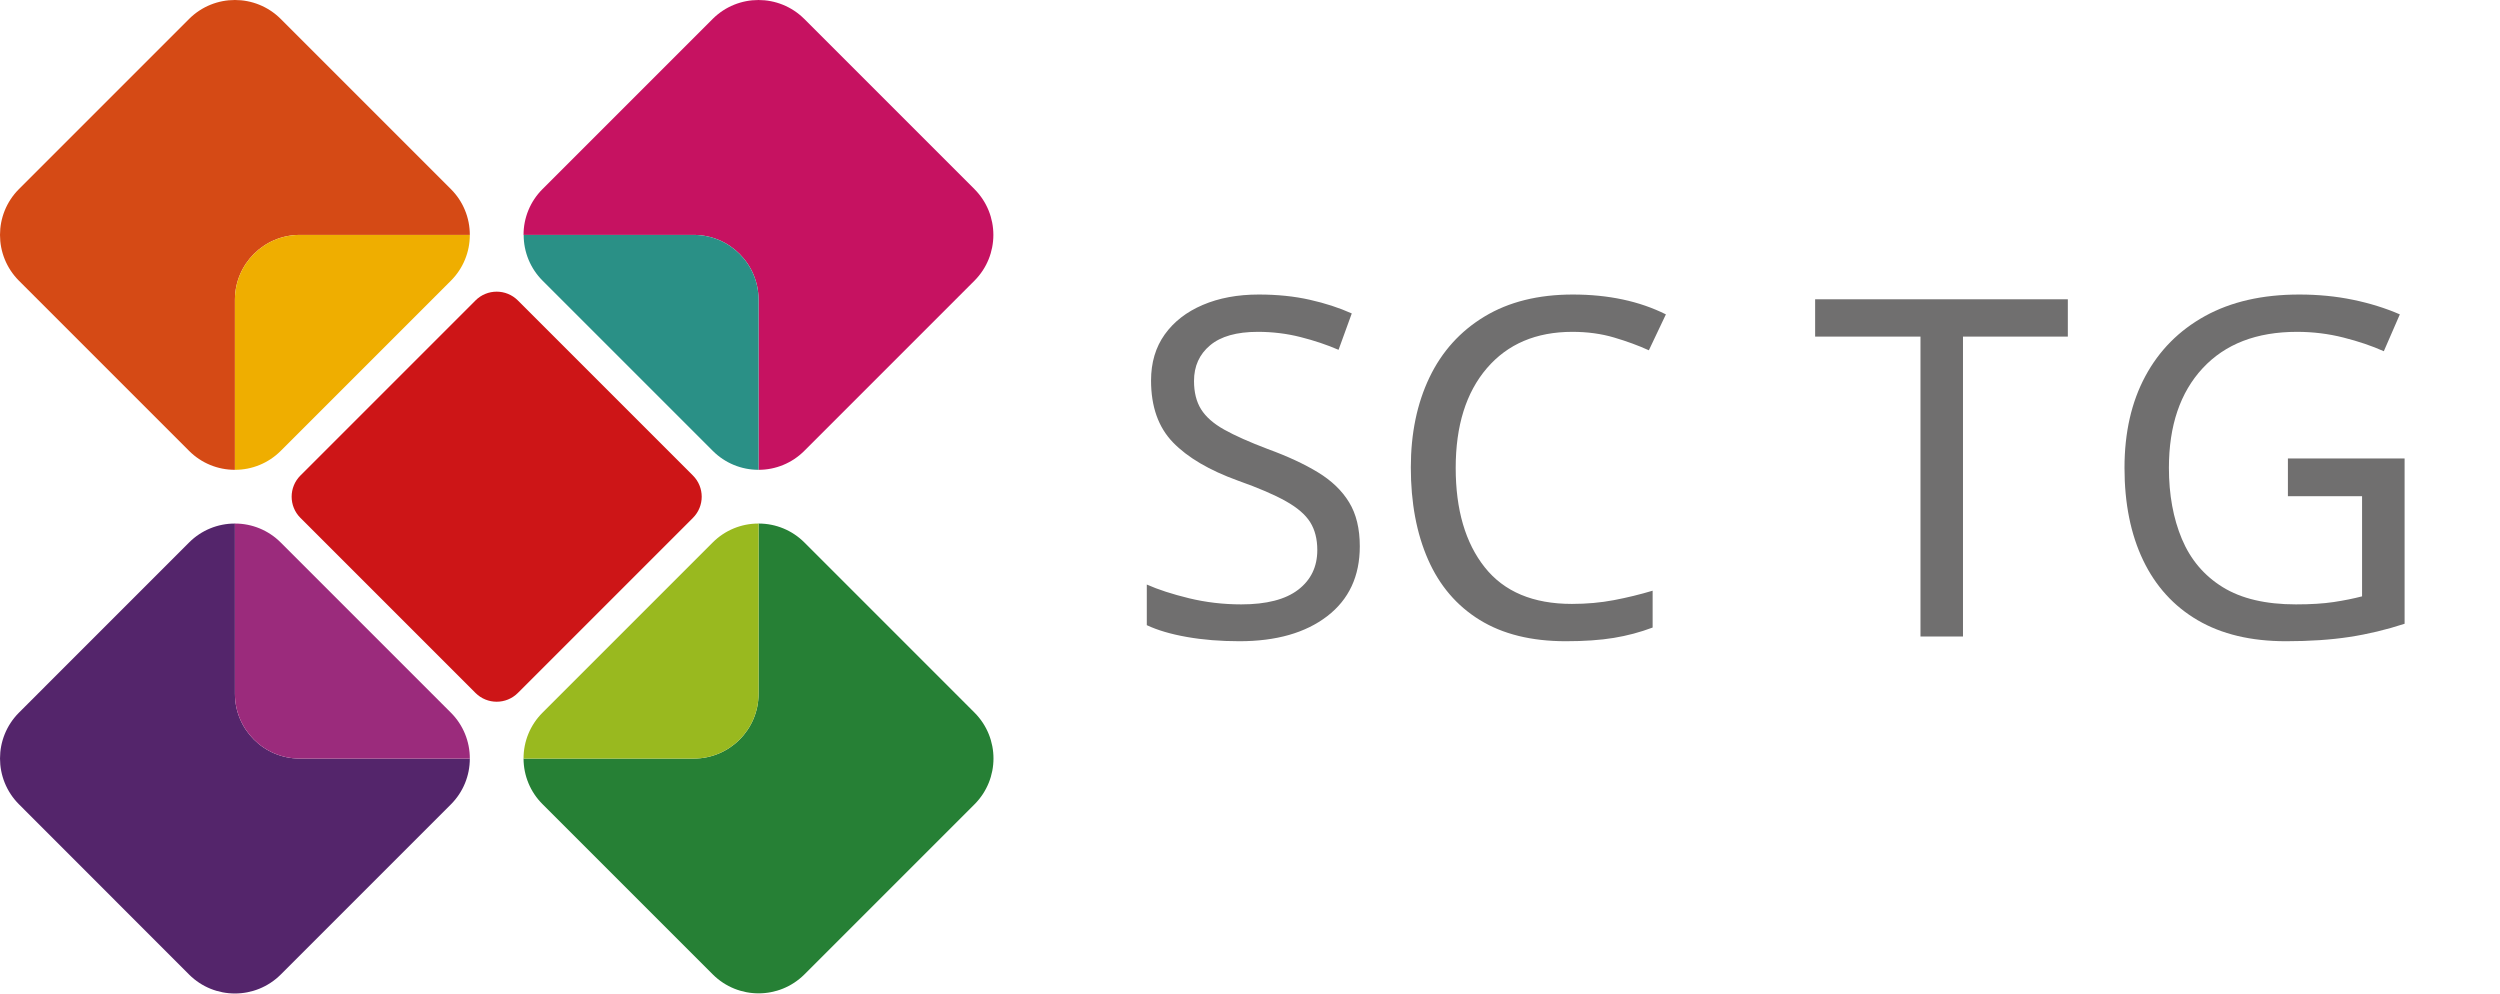
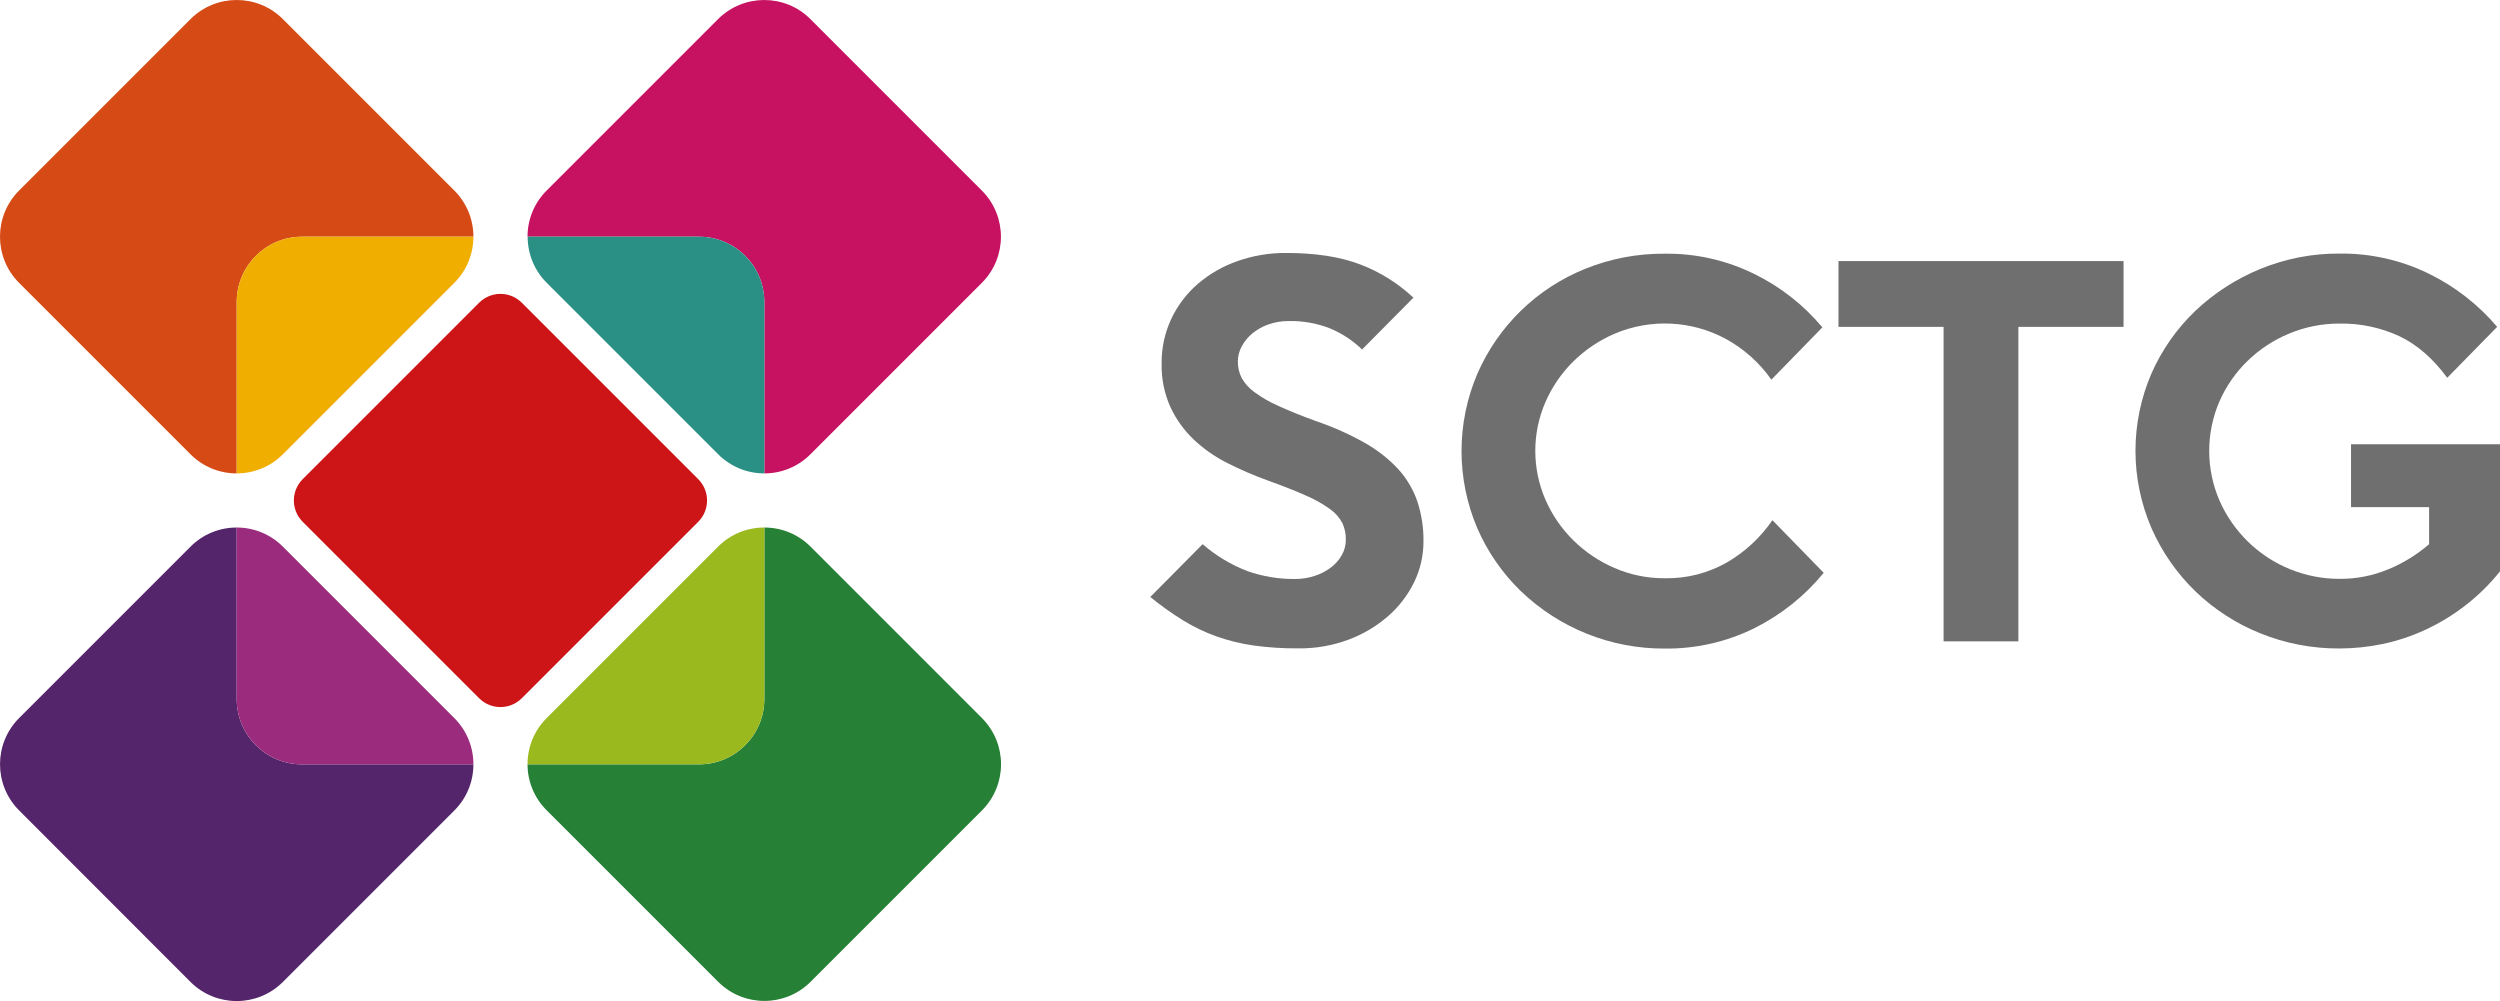
- <svg xmlns="http://www.w3.org/2000/svg" id="Calque_1" data-name="Calque 1" viewBox="0 0 1001.87 398.09">
+ <svg xmlns="http://www.w3.org/2000/svg" id="ed84d153-092e-4e0c-aca7-aa0d6b095e01" data-name="Calque 1" viewBox="0 0 994.3 398.09">
  <rect x="137.43" y="137.43" width="123.23" height="123.23" rx="12" transform="translate(-82.45 199.05) rotate(-45)" style="fill:#cd1517" />
  <path d="M285.63,217.37A25.83,25.83,0,0,1,304,209.81V278A26,26,0,0,1,278,304H209.81a25.8,25.8,0,0,1,7.57-18.32Z" style="fill:none" />
  <path d="M217.38,112.47a25.82,25.82,0,0,1-7.57-18.33H278A26,26,0,0,1,304,120.06v68.22a25.83,25.83,0,0,1-18.32-7.56Z" style="fill:none" />
  <path d="M180.72,285.63A25.83,25.83,0,0,1,188.28,304H120.06A26,26,0,0,1,94.14,278V209.81a25.85,25.85,0,0,1,18.33,7.56Z" style="fill:none" />
  <path d="M120.06,94.14h68.22a25.85,25.85,0,0,1-7.56,18.33l-68.25,68.25a25.85,25.85,0,0,1-18.33,7.56V120.06A26,26,0,0,1,120.06,94.14Z" style="fill:none" />
  <path d="M304,278V209.81a25.83,25.83,0,0,1,18.33,7.56l68.25,68.26a26,26,0,0,1,0,36.65l-68.25,68.25a26,26,0,0,1-36.65,0l-68.25-68.25A25.8,25.8,0,0,1,209.81,304H278A26,26,0,0,0,304,278Z" style="fill:#268035" />
  <path d="M180.72,75.81a25.85,25.85,0,0,1,7.56,18.33H120.06a26,26,0,0,0-25.92,25.92v68.22a25.85,25.85,0,0,1-18.33-7.56L7.56,112.47a26,26,0,0,1,0-36.66L75.81,7.56a26,26,0,0,1,36.66,0Z" style="fill:#d54a15" />
  <path d="M278,94.14H209.81a25.82,25.82,0,0,1,7.57-18.33L285.63,7.56a26,26,0,0,1,36.65,0l68.25,68.25a26,26,0,0,1,0,36.66l-68.25,68.25A25.83,25.83,0,0,1,304,188.28V120.06A26,26,0,0,0,278,94.14Z" style="fill:#c61261" />
  <path d="M120.06,304h68.22a25.83,25.83,0,0,1-7.56,18.33l-68.25,68.25a26,26,0,0,1-36.66,0L7.56,322.28a26,26,0,0,1,0-36.65l68.25-68.26a25.85,25.85,0,0,1,18.33-7.56V278A26,26,0,0,0,120.06,304Z" style="fill:#54256b" />
  <path d="M180.72,285.63A25.83,25.83,0,0,1,188.28,304H120.06A26,26,0,0,1,94.14,278V209.81a25.82,25.82,0,0,1,18.33,7.57Z" style="fill:#9b2b7c" />
  <path d="M217.38,285.63l68.25-68.25A25.8,25.8,0,0,1,304,209.81V278A26,26,0,0,1,278,304H209.81A25.8,25.8,0,0,1,217.38,285.63Z" style="fill:#99b91f" />
  <path d="M112.47,180.72a25.85,25.85,0,0,1-18.33,7.56V120.06a26,26,0,0,1,25.92-25.92h68.22a25.85,25.85,0,0,1-7.56,18.33Z" style="fill:#efae00" />
  <path d="M304,120.06v68.22a25.83,25.83,0,0,1-18.32-7.56l-68.25-68.25a25.82,25.82,0,0,1-7.57-18.33H278A26,26,0,0,1,304,120.06Z" style="fill:#2a9086" />
-   <text transform="translate(449.92 255.08)" style="font-size:189.286px;fill:#706f6f;font-family:KeepCalm-Mediu, Keep Calm,sans-serif;font-weight:500">SC<tspan x="275.6" y="0" style="letter-spacing:-0.045em">T</tspan>
-     <tspan x="389.92" y="0">G</tspan>
-   </text>
+   <path d="M566.14,215.33a36.86,36.86,0,0,1-3.69,16.18A42.64,42.64,0,0,1,552.13,245a50.83,50.83,0,0,1-15.71,9.37,55.19,55.19,0,0,1-20.06,3.5,124.25,124.25,0,0,1-17.7-1.13,76.59,76.59,0,0,1-14.76-3.6,70.34,70.34,0,0,1-13.25-6.34,124.21,124.21,0,0,1-13.16-9.37l20.82-21a60,60,0,0,0,17.79,10.7A55.77,55.77,0,0,0,515,230.28a24.7,24.7,0,0,0,7.86-1.23,22.05,22.05,0,0,0,6.43-3.31,16.21,16.21,0,0,0,4.36-4.93,12.45,12.45,0,0,0,1.61-6.24,15.13,15.13,0,0,0-1.33-6.44,15.58,15.58,0,0,0-4.73-5.49,48.34,48.34,0,0,0-9.46-5.39q-6.06-2.75-15.53-6.15a145.07,145.07,0,0,1-16-6.91,56.26,56.26,0,0,1-13.44-9.37A42.94,42.94,0,0,1,465.54,162,40.2,40.2,0,0,1,462,144.53a40.92,40.92,0,0,1,3.88-17.79,42,42,0,0,1,10.6-13.91,49.22,49.22,0,0,1,15.72-9,57,57,0,0,1,19.4-3.22q17.4,0,29.34,4.54a64.1,64.1,0,0,1,21.2,13.25L541.72,139A40.82,40.82,0,0,0,529,130.62a42.54,42.54,0,0,0-16.47-2.93,23.71,23.71,0,0,0-8,1.32,21.23,21.23,0,0,0-6.34,3.5,17.49,17.49,0,0,0-4.26,5.11,12.57,12.57,0,0,0-1.61,6.16,14,14,0,0,0,1.51,6.53,17.56,17.56,0,0,0,5.11,5.67,50.41,50.41,0,0,0,9.56,5.49q6,2.75,14.86,6a114.21,114.21,0,0,1,19.5,8.7,54.9,54.9,0,0,1,13.25,10.41,37.11,37.11,0,0,1,7.57,12.78A48.69,48.69,0,0,1,566.14,215.33Z" style="fill:#706f6f" />
+   <path d="M725.33,227.82a84.26,84.26,0,0,1-27.54,22,78.37,78.37,0,0,1-35.68,8.13,82,82,0,0,1-57.3-22.9,78.3,78.3,0,0,1-17.23-24.89,78.24,78.24,0,0,1,0-61.52,78.94,78.94,0,0,1,42.92-41.74,82.6,82.6,0,0,1,31.61-6A78.25,78.25,0,0,1,697.79,109a82.41,82.41,0,0,1,27,21.2L704.51,151a53.33,53.33,0,0,0-18.08-16.19,51.1,51.1,0,0,0-44.29-2.08,53.55,53.55,0,0,0-16.38,11,51.92,51.92,0,0,0-11.07,16.09,48.72,48.72,0,0,0,0,39,51.81,51.81,0,0,0,11.07,16.09,53.19,53.19,0,0,0,16.38,11,49.43,49.43,0,0,0,20,4.07,48,48,0,0,0,24.79-6.34,56.33,56.33,0,0,0,18-16.75Z" style="fill:#706f6f" />
+   <path d="M844.58,130H802.75V255.08H773V130H731.2V103.84H844.58Z" style="fill:#706f6f" />
+   <path d="M994.3,227.25a81.65,81.65,0,0,1-14,13.72,83.17,83.17,0,0,1-15.8,9.56,78.59,78.59,0,0,1-16.85,5.59,84.2,84.2,0,0,1-17.13,1.79,82.6,82.6,0,0,1-31.61-6.05,80.7,80.7,0,0,1-25.74-16.66,79.46,79.46,0,0,1-17.42-25,77.53,77.53,0,0,1-.09-61.62,77.91,77.91,0,0,1,17.41-24.89A83.53,83.53,0,0,1,898.9,107a81.37,81.37,0,0,1,31.61-6.15,78.61,78.61,0,0,1,35.49,8A84,84,0,0,1,993.17,130l-19.85,20.25q-8.51-11.53-19.08-16.56a54.54,54.54,0,0,0-23.62-5,51.63,51.63,0,0,0-20.23,4,52.73,52.73,0,0,0-16.53,10.88,51.15,51.15,0,0,0-11.15,16.09,49.75,49.75,0,0,0,0,39.37,52.25,52.25,0,0,0,11.14,16.19,52,52,0,0,0,36.74,15,49.34,49.34,0,0,0,19.26-3.79,59.22,59.22,0,0,0,16.25-10V201.7H935.05v-25H994.3Z" style="fill:#706f6f" />
</svg>
